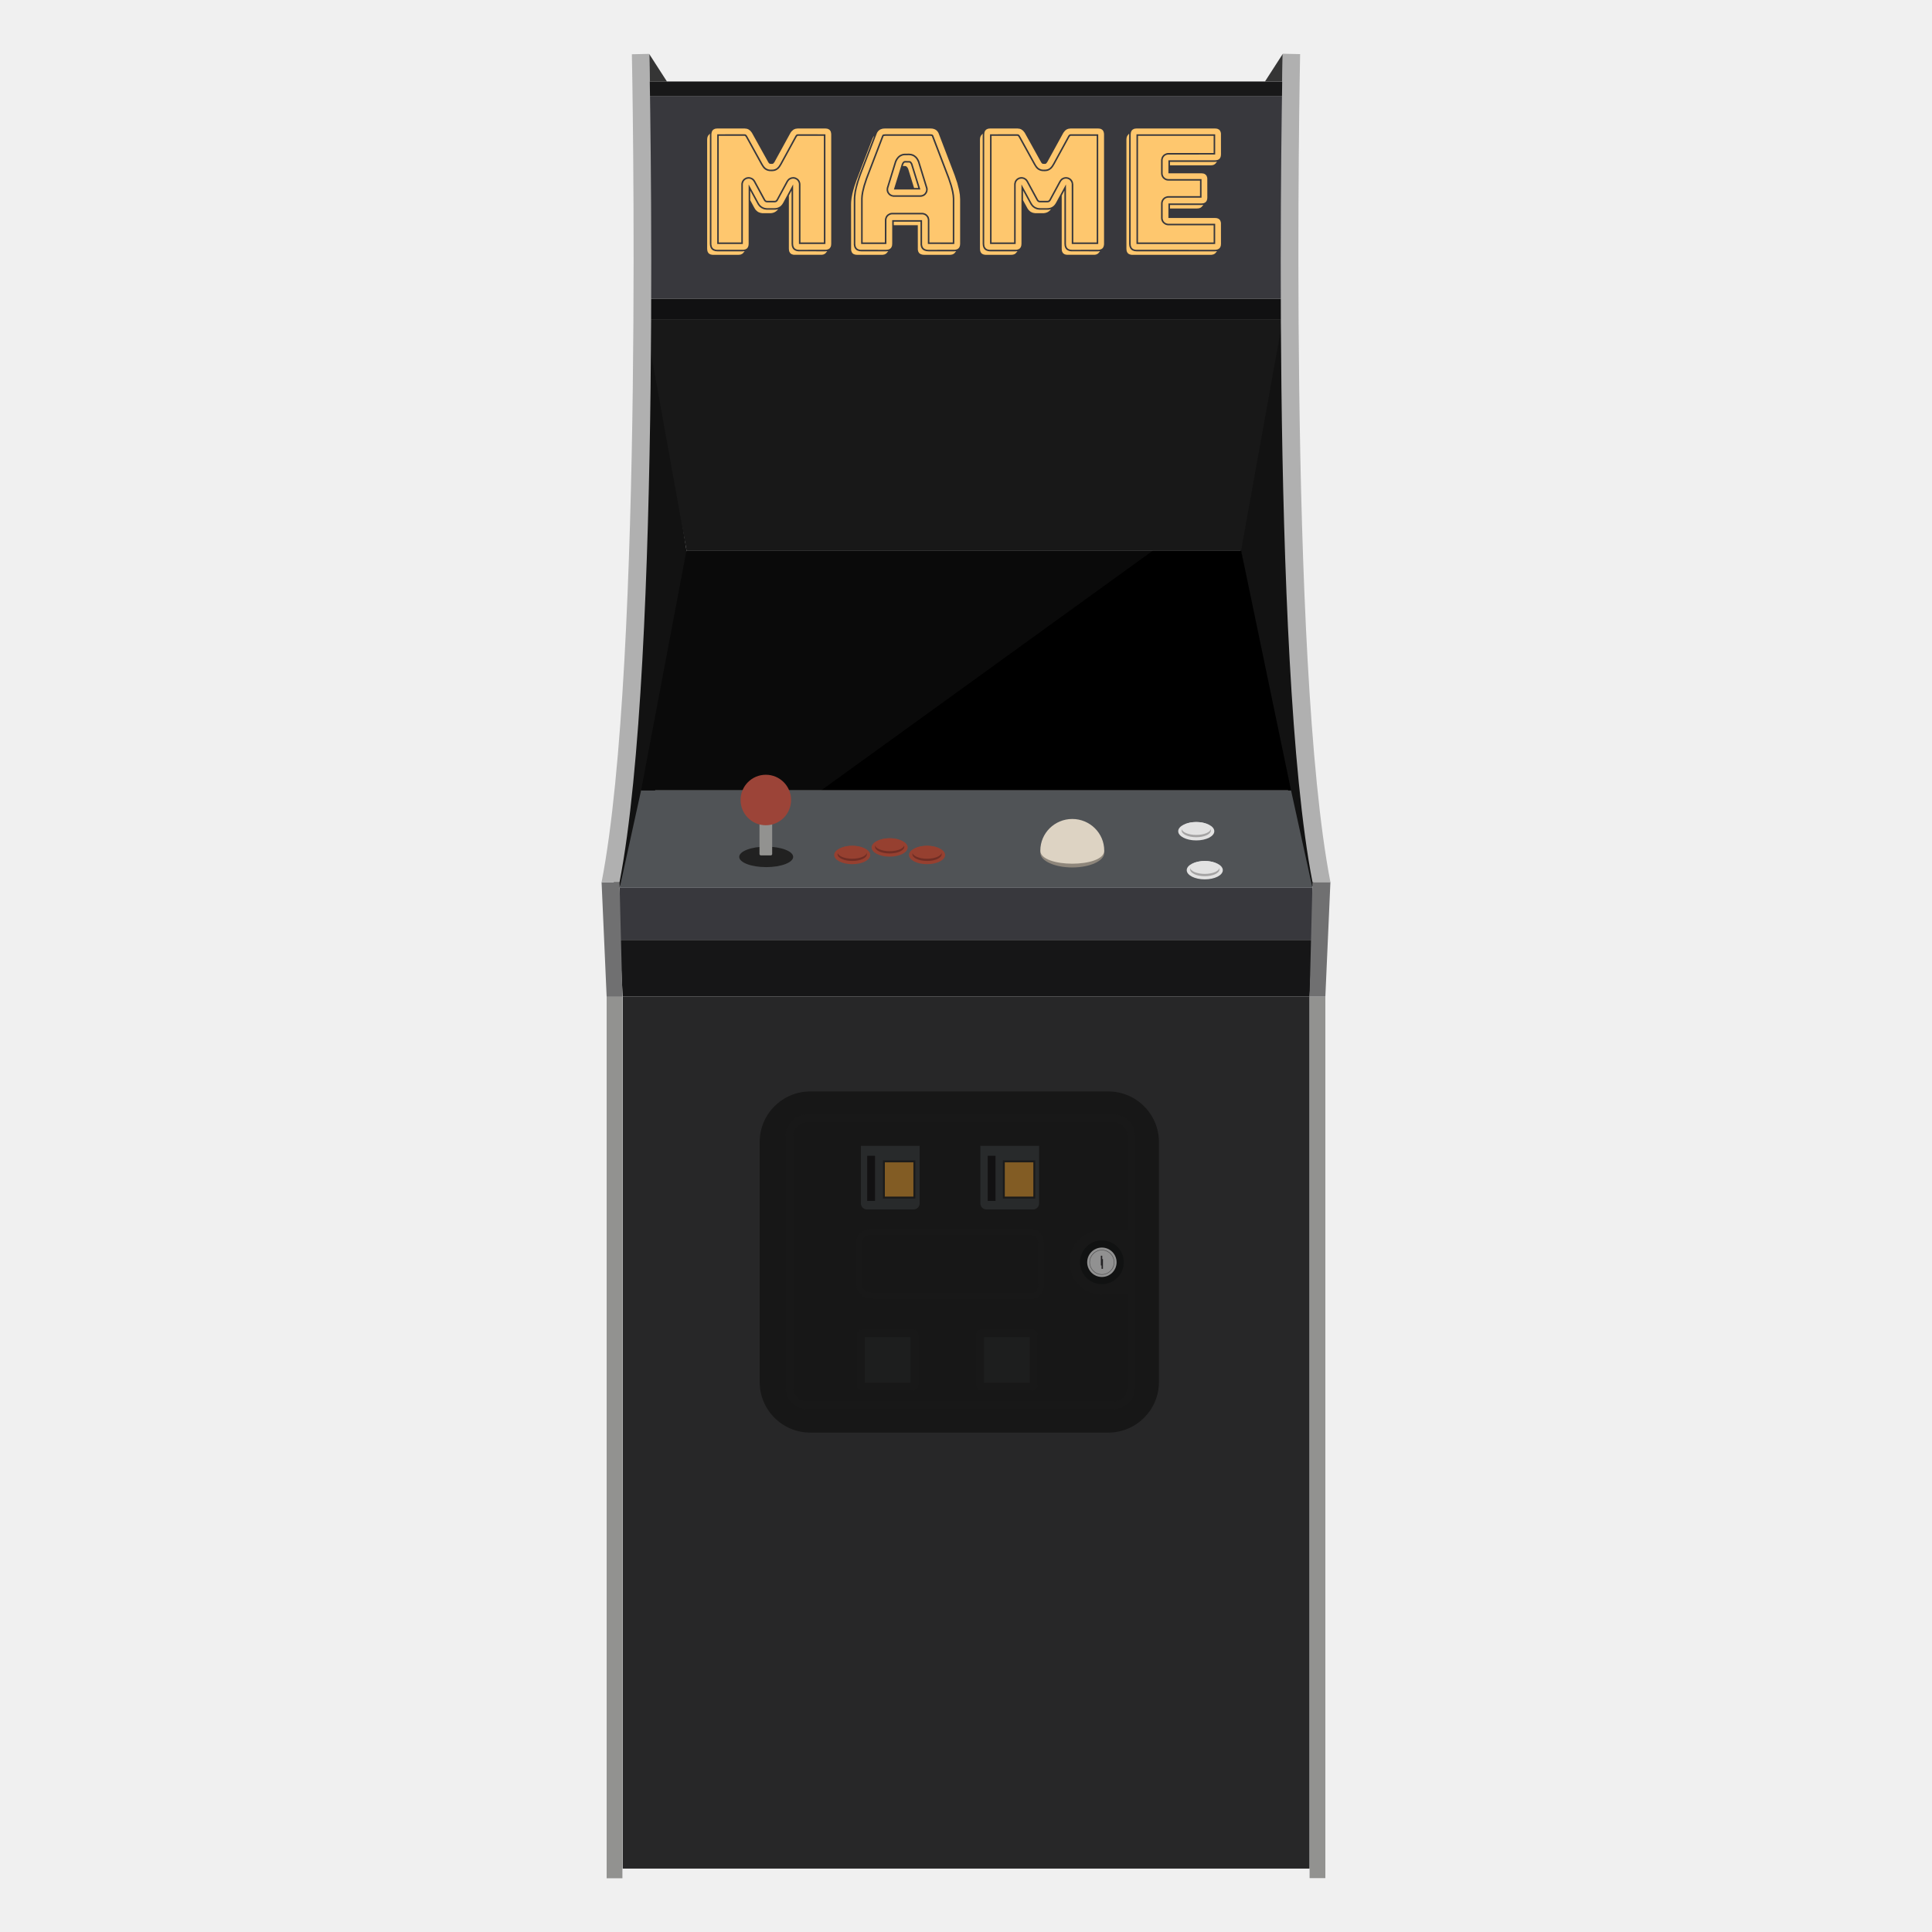
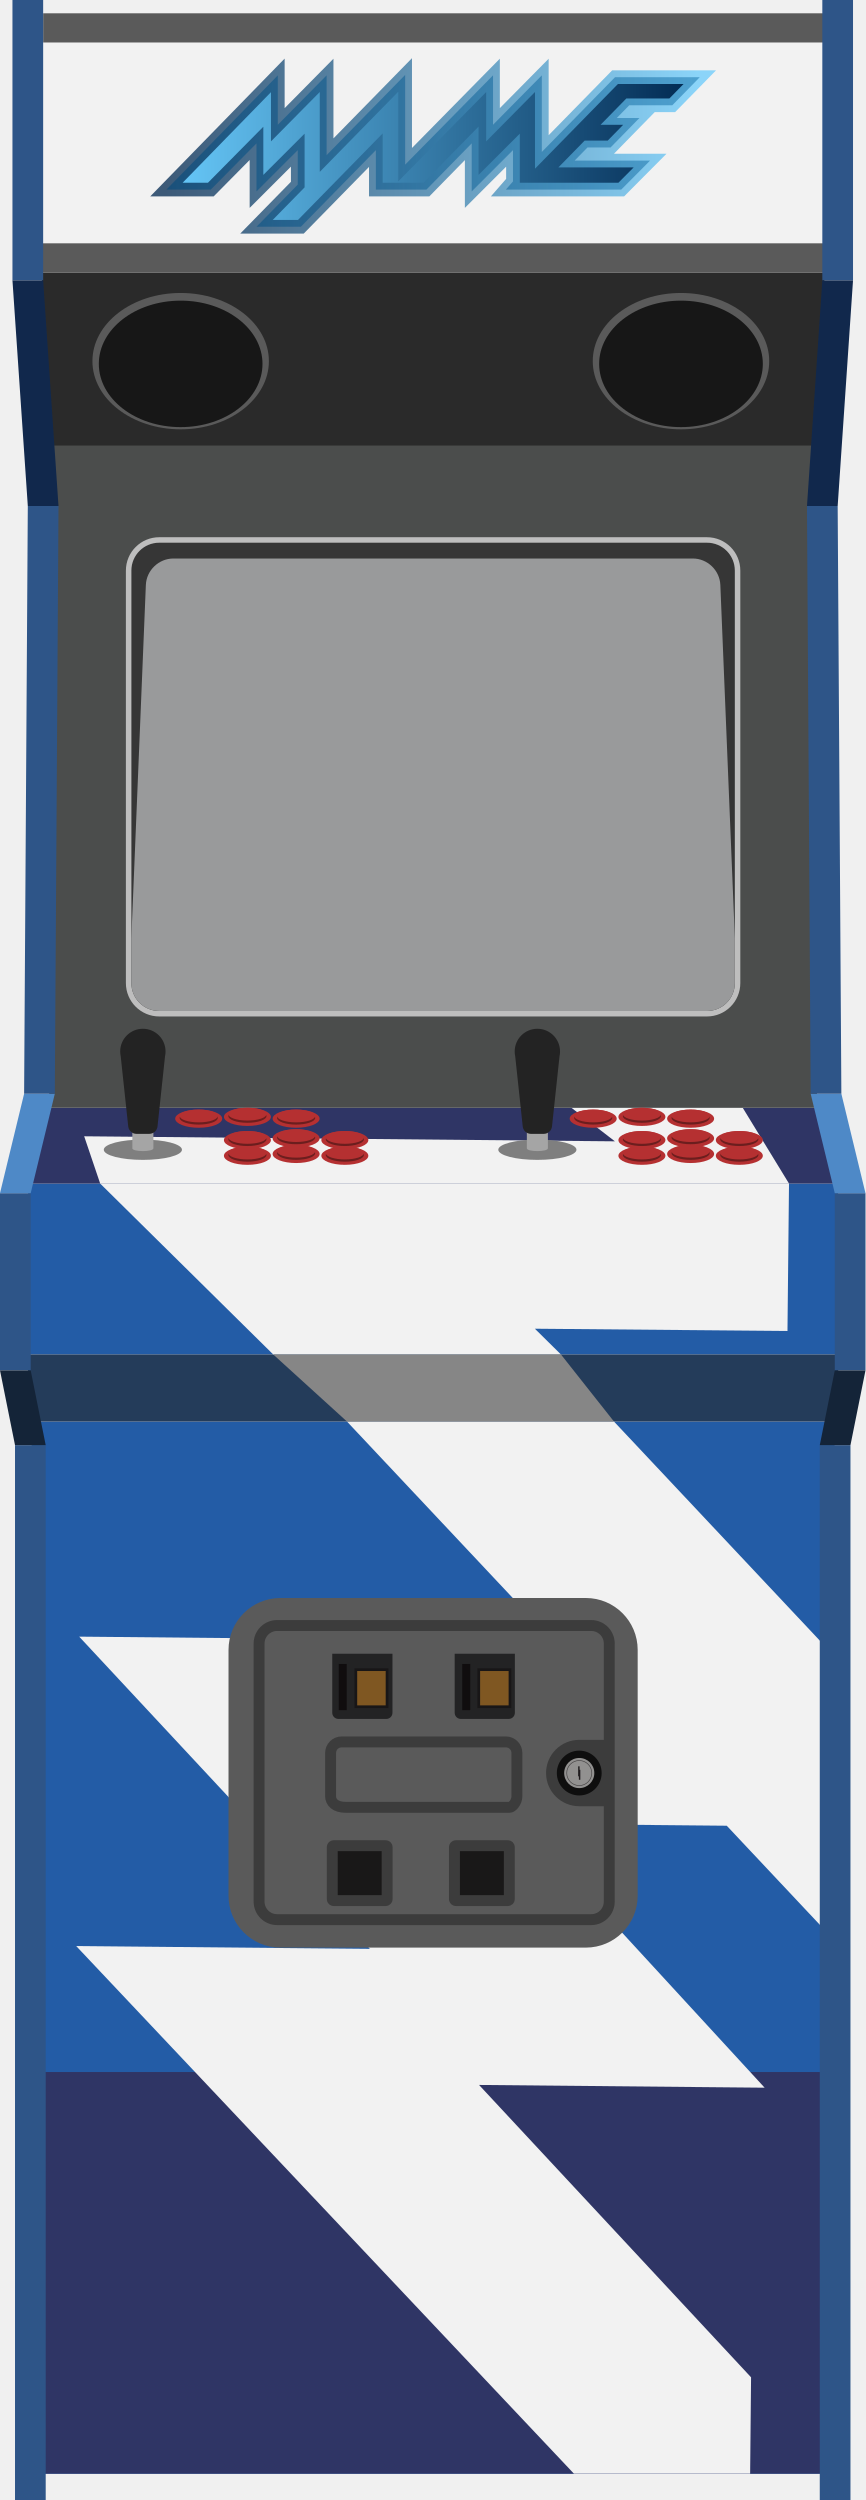
- <svg xmlns="http://www.w3.org/2000/svg" id="Layer_1" data-name="Layer 1" viewBox="0 0 1000 1000">
+ <svg xmlns="http://www.w3.org/2000/svg" viewBox="0 0 316.728 914.895">
  <defs>
    <style>
-       .cls-1 {
-         fill: #181818;
-       }
- 
-       .cls-2 {
-         fill: #282a2b;
-       }
- 
-       .cls-3 {
-         stroke-width: 4px;
-       }
- 
-       .cls-3, .cls-4, .cls-5, .cls-6 {
-         fill: none;
-       }
- 
-       .cls-3, .cls-4, .cls-5, .cls-6, .cls-7 {
-         stroke-miterlimit: 10;
-       }
- 
-       .cls-3, .cls-4, .cls-6 {
-         stroke: #181818;
-       }
- 
-       .cls-8 {
-         fill: #111212;
-       }
- 
-       .cls-9 {
-         fill: #181819;
-       }
- 
-       .cls-10 {
-         fill: #121212;
-       }
- 
-       .cls-11 {
-         fill: #272728;
-       }
- 
-       .cls-12 {
-         fill: #fff;
-         opacity: .04;
-       }
- 
-       .cls-13 {
-         fill: #702e25;
-       }
- 
-       .cls-14 {
-         fill: #e2e2e2;
-       }
- 
-       .cls-15 {
-         fill: #929290;
-       }
- 
-       .cls-4 {
-         stroke-width: 4.07px;
-       }
- 
-       .cls-16 {
-         fill: #222123;
-       }
- 
-       .cls-5 {
-         stroke: #4c4c4d;
-         stroke-width: .25px;
-       }
- 
-       .cls-17 {
-         fill: #919191;
-       }
- 
-       .cls-18 {
-         fill: #9c4438;
-       }
- 
-       .cls-19 {
-         fill: #505356;
-       }
- 
-       .cls-20 {
-         fill: #121112;
-       }
- 
-       .cls-21 {
-         fill: #ddd3c3;
-       }
- 
-       .cls-22 {
-         fill: #111112;
-       }
- 
-       .cls-23 {
-         fill: #a5a4a4;
-       }
- 
-       .cls-24 {
-         fill: #1d1e1e;
-       }
- 
-       .cls-25 {
-         fill: #353535;
-       }
- 
-       .cls-26 {
-         fill: #707071;
-       }
- 
-       .cls-6 {
-         stroke-width: 3px;
-       }
- 
-       .cls-7 {
-         fill: #825c24;
-         stroke: #1b1b1b;
-       }
- 
-       .cls-27 {
-         fill: #964030;
-       }
- 
-       .cls-28 {
-         fill: #b0b0b0;
-       }
- 
-       .cls-29 {
-         fill: #212121;
-       }
- 
-       .cls-30 {
-         fill: #161617;
-       }
- 
-       .cls-31 {
-         fill: #8e867b;
-       }
- 
-       .cls-32 {
-         fill: #fec76e;
-       }
- 
-       .cls-33 {
-         fill: #38383d;
-       }
- 
-       .cls-34 {
-         fill: #171717;
-       }
+       .cls-1{fill:#235ca6}
+       .cls-2{fill:#2f3565}
+       .cls-3{fill:#243c5a}
+       .cls-4{fill:#f2f2f2}
+       .cls-5{fill:#5a5a5a}
+       .cls-6{fill:none;stroke:#3c3c3c;stroke-width:4;stroke-miterlimit:10}
+       .cls-7{fill:#3c3c3c}
+       .cls-8{fill:#232324}
+       .cls-9{fill:#0e0e0e}
+       .cls-10{fill:#929190}
+       .cls-11{fill:none;stroke:#484647;stroke-width:0.25;stroke-miterlimit:10}
+       .cls-12{fill:#7f5722;stroke:#181617;stroke-miterlimit:10}
+       .cls-13{fill:#100d0e}
+       .cls-14{fill:#191818}
+       .cls-15{fill:#1e1b1d}
+       .cls-16{fill:#2a2a2a}
+       .cls-17{fill:#4b4d4c}
+       .cls-18{fill:#363636}
+       .cls-19{fill:none;stroke:#bebebe;stroke-width:4;stroke-miterlimit:10}
+       .cls-20{fill:#999a9b}
+       .cls-21{fill:#171717}
+       .cls-22{fill:#b53031}
+       .cls-23{fill:#6c1e1e}
+       .cls-24{fill:#7f7f7f}
+       .cls-25{fill:#a5a5a5}
+       .cls-26{fill:#232323}
+       .cls-27{fill:#2e5588}
+       .cls-28{fill:#142438}
+       .cls-29{fill:#4e89c7}
+       .cls-30{fill:#11284c}
+       .cls-31{fill:url(#linear-gradient-1);stroke:url(#linear-gradient-2);stroke-opacity:0.75;stroke-width:5}
+       .cls-32{fill:#868686}
    </style>
+     <mask id="mask-1" maskUnits="userSpaceOnUse" color-interpolation="sRGB" x="27.071" y="177.6" width="262.852" height="213.384">
+       <rect x="27.071" y="177.6" width="262.852" height="213.384" fill="#fff" />
+       <path d="M58.275 198.6 L258.719 198.6 C264.354 198.6 268.923 203.169 268.923 208.804 L268.923 359.78 C268.923 365.416 264.354 369.984 258.719 369.984 L58.275 369.984 C52.639 369.984 48.071 365.416 48.071 359.78 L48.071 208.804 C48.071 203.169 52.639 198.6 58.275 198.6 Z" fill="#000" />
+     </mask>
+     <linearGradient id="linear-gradient-1" x1="60.905" y1="27.417" x2="256.089" y2="27.417" gradientUnits="userSpaceOnUse">
+       <stop offset="0" stop-color="#68cafb" />
+       <stop offset="1" stop-color="#00274f" />
+     </linearGradient>
+     <linearGradient id="linear-gradient-2" x1="60.905" y1="27.417" x2="256.089" y2="27.417" gradientUnits="userSpaceOnUse">
+       <stop offset="0" stop-color="#00274f" />
+       <stop offset="1" stop-color="#68cafb" />
+     </linearGradient>
  </defs>
-   <polygon class="cls-10" points="355.33 284.89 358.85 354.72 320.8 459.37 317.34 459.44 323.27 411.11 326.61 357.64 331.83 259.21 334.13 175.29 338.15 175.29 355.33 284.89" />
-   <polygon class="cls-10" points="642.02 284.28 676.55 458.77 680.01 458.83 674.08 410.51 670.74 357.04 665.52 258.61 665.04 159.11 659.2 174.68 642.02 284.28" />
-   <rect class="cls-33" x="333.79" y="49.87" width="330.15" height="104.81" />
-   <rect class="cls-9" x="333.79" y="42.18" width="330.15" height="7.69" />
-   <rect class="cls-22" x="333.79" y="154.68" width="330.15" height="10.54" />
-   <rect class="cls-33" x="320.8" y="459.37" width="358.54" height="27.28" />
-   <rect class="cls-11" x="322.3" y="515.85" width="355.54" height="451.33" />
-   <polygon class="cls-19" points="679.3 459.44 320.77 459.44 331.83 409.1 668.24 409.1 679.3 459.44" />
-   <polygon class="cls-30" points="677.84 515.85 322.3 515.85 320.8 486.56 679.34 486.56 677.84 515.85" />
-   <polygon class="cls-1" points="642.41 284.89 355.33 284.89 333.79 165.22 663.94 165.22 642.41 284.89" />
-   <rect class="cls-15" x="677.84" y="515.85" width="8.16" height="456.27" />
-   <polygon class="cls-26" points="686 515.85 677.84 515.85 679.34 456.57 688.62 456.57 686 515.85" />
-   <polygon class="cls-25" points="654.75 42.18 663.94 27.92 663.78 42.18 654.75 42.18" />
-   <path class="cls-28" d="M679.34,456.57c-22.28-114.62-15.47-425.62-15.4-428.76l9,.2c-.07,3.13-6.41,314.88,15.68,428.56h-9.28Z" />
-   <rect class="cls-15" x="314" y="515.91" width="8.16" height="456.27" transform="translate(636.16 1488.1) rotate(-180)" />
-   <polygon class="cls-26" points="314 515.91 322.16 515.91 320.66 456.64 311.38 456.64 314 515.91" />
-   <polygon class="cls-25" points="345.25 42.25 336.06 27.98 336.22 42.25 345.25 42.25" />
-   <path class="cls-28" d="M320.66,456.64c22.28-114.62,15.47-425.62,15.4-428.76l-9,.2c.07,3.13,6.41,314.88-15.68,428.56h9.28Z" />
-   <polygon points="668.24 409.1 331.83 409.1 355.32 284.89 642.4 284.89 668.24 409.1" />
-   <rect class="cls-34" x="393.2" y="564.93" width="206.66" height="176.58" rx="26.2" ry="26.2" />
-   <path class="cls-6" d="M535.27,670.65h-82.94c-5.08,0-7.58-2.5-7.58-5.58v-21.87c0-3.08,2.5-5.58,5.58-5.58h82.94c3.08,0,5.58,2.5,5.58,5.58v21.87c0,3.08-2.5,5.58-3.58,5.58Z" />
-   <rect class="cls-3" x="408.63" y="578.83" width="176.87" height="148.56" rx="9.1" ry="9.1" />
-   <path class="cls-1" d="M587.11,653.35c0-3.26-.95-6.29-2.55-8.87v-7.9h-14.21c-9.26,0-16.77,7.51-16.77,16.77s7.51,16.77,16.77,16.77h14.21v-7.9c1.61-2.57,2.55-5.61,2.55-8.87Z" />
-   <path class="cls-2" d="M507.42,593.08h30.41v29.82c0,1.72-1.4,3.11-3.11,3.11h-24.18c-1.72,0-3.11-1.4-3.11-3.11v-29.82h0Z" />
-   <path class="cls-2" d="M445.59,593.08h30.41v29.82c0,1.72-1.4,3.11-3.11,3.11h-24.18c-1.72,0-3.11-1.4-3.11-3.11v-29.82h0Z" />
-   <circle class="cls-8" cx="570.34" cy="653.35" r="11.33" />
-   <circle class="cls-17" cx="570.34" cy="653.35" r="7.61" />
-   <circle class="cls-5" cx="570.34" cy="653.35" r="6.32" />
-   <rect class="cls-7" x="457.5" y="601.12" width="15.78" height="18.74" />
-   <rect class="cls-7" x="519.58" y="601.12" width="15.78" height="18.74" />
-   <rect class="cls-20" x="448.87" y="598.24" width="4.04" height="23.35" />
-   <ellipse class="cls-31" cx="555.02" cy="441.44" rx="16.54" ry="7.55" />
-   <rect class="cls-20" x="511.24" y="598.24" width="4.04" height="23.35" />
-   <rect class="cls-24" x="445.83" y="690.24" width="27.48" height="26.78" />
-   <rect class="cls-24" x="507.42" y="690.24" width="27.48" height="26.78" />
-   <rect class="cls-4" x="445.59" y="690.04" width="27.72" height="27.72" rx=".75" ry=".75" />
-   <rect class="cls-4" x="507.3" y="690.04" width="27.72" height="27.72" rx=".75" ry=".75" />
-   <ellipse class="cls-27" cx="441.11" cy="442.54" rx="9.34" ry="4.76" />
-   <ellipse class="cls-29" cx="396.58" cy="443.52" rx="13.96" ry="5.3" />
-   <ellipse class="cls-13" cx="441.11" cy="442.14" rx="7.58" ry="3.5" />
-   <ellipse class="cls-27" cx="441.11" cy="441.13" rx="7.58" ry="3.34" />
-   <ellipse class="cls-27" cx="479.84" cy="442.54" rx="9.34" ry="4.76" />
-   <ellipse class="cls-13" cx="479.84" cy="442.14" rx="7.58" ry="3.5" />
-   <ellipse class="cls-27" cx="479.84" cy="441.13" rx="7.58" ry="3.34" />
-   <ellipse class="cls-14" cx="619.18" cy="430.24" rx="9.34" ry="4.76" />
-   <ellipse class="cls-23" cx="619.18" cy="429.84" rx="7.58" ry="3.5" />
-   <ellipse class="cls-14" cx="619.18" cy="428.82" rx="7.58" ry="3.34" />
-   <ellipse class="cls-14" cx="623.59" cy="450.4" rx="9.34" ry="4.76" />
-   <ellipse class="cls-23" cx="623.59" cy="450.01" rx="7.58" ry="3.5" />
-   <ellipse class="cls-14" cx="623.59" cy="448.99" rx="7.58" ry="3.34" />
-   <ellipse class="cls-27" cx="460.48" cy="438.64" rx="9.34" ry="4.76" />
-   <ellipse class="cls-13" cx="460.48" cy="438.25" rx="7.58" ry="3.5" />
-   <ellipse class="cls-27" cx="460.48" cy="437.23" rx="7.58" ry="3.34" />
-   <rect class="cls-15" x="393.11" y="419.46" width="6.57" height="23.29" rx=".72" ry=".72" />
-   <path class="cls-21" d="M571.56,440.27c0,9.04-33.09,9.04-33.09,0s7.41-16.37,16.54-16.37,16.54,7.33,16.54,16.37Z" />
-   <polygon class="cls-12" points="596.89 284.89 425.03 409.1 331.83 409.1 355.32 284.89 596.89 284.89" />
-   <g>
-     <path class="cls-32" fill-rule="evenodd" d="M367.44,69.13L366.57,70.17L366.37,70.50L366.11,71.28L366.02,72.24L366.02,128.76L366.11,129.72L366.37,130.50L366.81,131.12L367.09,131.35L367.79,131.70L368.66,131.88L382.16,131.90L383.12,131.81L383.53,131.70L384.23,131.35L384.51,131.12L385.45,130.00L384.37,130.10L371.34,130.10L370.24,130.00L369.26,129.67L368.82,129.41L368.44,129.08L368.11,128.70L367.85,128.26L367.52,127.28L367.42,126.18ZM390.44,107.56L390.98,108.42L391.29,108.79L391.97,109.41L392.34,109.66L392.74,109.87L393.60,110.18L394.55,110.34L398.55,110.36L399.07,110.34L400.02,110.18L400.88,109.87L401.65,109.41L402.33,108.79L402.79,108.24L401.88,108.47L401.33,108.53L396.69,108.53L395.60,108.36L395.08,108.20L394.13,107.74L393.27,107.11L392.89,106.72L392.22,105.84L388.30,98.62L388.30,103.60ZM408.32,128.76L408.41,129.72L408.52,130.13L408.87,130.83L409.39,131.35L409.72,131.55L410.50,131.81L410.96,131.88L425.40,131.88L426.27,131.70L426.97,131.35L427.25,131.12L428.19,130.00L427.11,130.10L413.09,130.08L412.03,129.86L411.12,129.41L410.74,129.08L410.42,128.70L410.15,128.26L409.82,127.28L409.72,126.18L409.72,98.62L408.32,101.20ZM493.98,131.12L494.92,130.00L493.84,130.10L480.63,130.10L479.46,130.00L478.42,129.68L477.96,129.42L477.55,129.10L477.20,128.72L476.92,128.29L476.71,127.81L476.47,126.74L476.45,114.75L462.61,114.75L462.61,116.55L475.05,116.55L475.07,129.26L475.26,130.13L475.64,130.83L475.90,131.12L476.56,131.55L477.41,131.81L478.45,131.90L492.12,131.88L492.99,131.70L493.69,131.35ZM452.49,70.30L452.14,70.72L451.68,71.52L443.35,93.26L442.39,96.03L441.64,98.55L441.20,100.28L440.79,102.41L440.56,104.38L440.51,105.73L440.53,129.26L440.60,129.72L440.86,130.50L441.29,131.12L441.90,131.55L442.69,131.81L443.65,131.90L456.97,131.88L457.84,131.70L458.54,131.35L458.82,131.12L459.77,130.00L458.69,130.10L445.83,130.10L444.73,130.00L443.74,129.67L443.31,129.41L442.93,129.08L442.60,128.70L442.34,128.26L442.14,127.79L441.93,126.74L441.91,102.67L442.06,100.72L442.39,98.61L443.24,95.12L444.54,91.11ZM469.22,86.19L469.74,86.77L470.08,87.42L473.12,97.27L475.29,97.27L471.53,85.10L471.10,84.38L470.88,84.20L470.59,84.13L468.36,84.14L468.03,84.30L467.61,84.92L467.27,85.93L468.59,85.94L468.91,86.03ZM549.54,128.76L549.62,129.72L549.73,130.13L550.08,130.83L550.32,131.12L550.93,131.55L551.30,131.70L552.17,131.88L566.61,131.88L567.48,131.70L568.18,131.35L568.46,131.12L569.41,130.00L568.33,130.10L554.30,130.08L553.25,129.86L552.34,129.41L551.95,129.08L551.63,128.70L551.37,128.26L551.04,127.28L550.94,126.18L550.94,98.62L549.54,101.20ZM508.65,69.13L507.78,70.17L507.58,70.50L507.32,71.28L507.23,72.24L507.23,128.76L507.32,129.72L507.58,130.50L508.02,131.12L508.30,131.35L509.00,131.70L509.87,131.88L523.37,131.90L524.33,131.81L525.11,131.55L525.44,131.35L525.72,131.12L526.67,130.00L525.59,130.10L512.56,130.10L511.45,130.00L510.47,129.67L510.03,129.41L509.65,129.08L509.33,128.70L509.06,128.26L508.73,127.28L508.63,126.18ZM529.51,103.60L531.91,108.01L532.50,108.79L533.18,109.41L533.55,109.66L534.37,110.05L534.81,110.18L535.77,110.34L539.77,110.36L540.28,110.34L541.23,110.18L542.10,109.87L542.87,109.41L543.54,108.79L544.00,108.24L543.10,108.47L542.54,108.53L537.90,108.53L536.81,108.36L536.30,108.20L535.34,107.74L534.49,107.11L534.11,106.72L533.44,105.84L529.51,98.62ZM619.58,107.91L620.53,107.83L621.32,107.56L621.93,107.13L622.87,106.02L621.79,106.11L605.57,106.11L605.57,107.91ZM626.64,85.58L627.60,85.50L628.38,85.24L629.00,84.80L629.94,83.69L628.86,83.78L605.57,83.78L605.57,85.58ZM584.45,69.13L583.57,70.17L583.38,70.50L583.12,71.28L583.03,72.24L583.03,128.76L583.12,129.72L583.23,130.13L583.57,130.83L584.10,131.35L584.80,131.70L585.67,131.88L586.17,131.90L626.64,131.90L627.14,131.88L628.01,131.70L628.71,131.35L629.00,131.12L629.94,130.00L628.86,130.10L588.35,130.10L587.25,130.00L586.26,129.67L585.83,129.41L585.45,129.08L585.12,128.70L584.67,127.79L584.53,127.28L584.43,126.18Z" />
-     <path class="cls-32" fill-rule="evenodd" d="M370.86,129.28L384.86,129.28L385.73,129.10L386.43,128.75L386.71,128.52L387.15,127.90L387.41,127.12L387.50,126.16L387.50,95.46L392.64,104.97L393.18,105.82L393.49,106.19L394.17,106.81L394.94,107.27L395.80,107.58L396.75,107.74L397.26,107.76L400.75,107.76L401.75,107.68L402.22,107.58L403.08,107.27L403.85,106.81L404.20,106.52L404.84,105.82L405.38,104.97L410.52,95.46L410.52,126.16L410.61,127.12L410.87,127.90L411.31,128.52L411.92,128.95L412.70,129.21L413.66,129.30L427.60,129.28L428.47,129.10L429.17,128.75L429.45,128.52L429.89,127.90L430.04,127.53L430.15,127.12L430.24,126.16L430.24,69.64L430.21,69.14L430.04,68.27L429.89,67.90L429.45,67.28L429.17,67.05L428.47,66.70L428.05,66.59L427.10,66.50L412.96,66.50L411.73,66.66L411.00,66.95L410.65,67.15L409.73,67.97L409.19,68.70L400.85,83.91L400.28,84.62L399.94,84.78L399.62,84.82L398.75,84.81L398.37,84.73L398.06,84.52L397.73,84.10L389.17,68.70L388.35,67.66L387.37,66.95L386.63,66.66L385.40,66.50L371.36,66.50L370.40,66.59L369.99,66.70L369.29,67.05L369.00,67.28L368.57,67.90L368.42,68.27L368.24,69.14L368.22,69.64L368.22,126.16L368.24,126.66L368.42,127.53L368.57,127.90L369.00,128.52L369.29,128.75L369.99,129.10ZM371.23,126.29L371.23,69.51L385.34,69.50L385.82,69.55L386.07,69.67L386.50,70.09L386.80,70.59L394.64,84.78L395.32,85.89L396.03,86.73L396.83,87.31L397.86,87.71L398.83,87.82L400.24,87.77L401.15,87.54L401.69,87.28L402.20,86.93L403.00,86.08L403.82,84.77L411.57,70.59L411.87,70.09L412.29,69.67L412.55,69.55L413.03,69.50L427.23,69.51L427.23,126.29L413.53,126.29L413.51,95.16L413.39,94.59L413.17,94.05L412.65,93.34L412.19,92.97L411.68,92.69L411.12,92.52L410.53,92.46L409.95,92.51L409.12,92.81L408.63,93.13L408.21,93.54L407.88,94.03L402.58,103.80L402.18,104.30L401.79,104.56L401.27,104.71L400.70,104.76L396.99,104.74L396.37,104.62L395.97,104.40L395.58,104.00L395.26,103.50L390.13,94.03L389.61,93.33L389.15,92.96L388.63,92.68L388.07,92.51L387.49,92.46L386.62,92.59L386.08,92.82L385.59,93.14L385.17,93.56L384.85,94.05L384.55,94.87L384.50,95.46L384.49,126.29ZM461.61,127.53L461.72,127.12L461.81,126.16L461.81,113.95L477.25,113.95L477.27,126.66L477.46,127.53L477.84,128.23L478.10,128.52L478.76,128.95L479.61,129.21L480.65,129.30L494.32,129.28L495.19,129.10L495.89,128.75L496.41,128.23L496.76,127.53L496.87,127.12L496.96,126.16L496.96,103.13L496.82,100.82L496.38,98.23L495.48,94.72L494.11,90.66L485.79,68.92L485.58,68.50L485.06,67.78L484.40,67.22L483.61,66.82L482.67,66.58L481.61,66.50L458.15,66.50L457.05,66.58L456.56,66.68L455.68,67.00L455.29,67.22L454.62,67.78L454.09,68.50L453.88,68.92L445.55,90.66L444.39,94.08L443.54,97.12L443.08,99.30L442.76,101.78L442.71,103.13L442.71,126.16L442.80,127.12L443.06,127.90L443.49,128.52L443.78,128.75L444.47,129.10L445.35,129.28L458.67,129.30L459.63,129.21L460.04,129.10L460.74,128.75L461.26,128.23ZM445.72,126.29L445.71,102.77L445.83,101.17L446.12,99.34L446.89,96.17L448.12,92.38L456.50,70.46L456.75,69.90L456.92,69.74L457.30,69.59L458.20,69.50L481.55,69.50L482.20,69.54L482.74,69.73L483.05,70.13L491.30,91.69L492.60,95.58L493.08,97.29L493.55,99.34L493.84,101.17L493.95,102.77L493.95,126.29L480.26,126.27L480.25,113.95L480.19,113.36L479.89,112.53L479.57,112.05L479.15,111.63L478.40,111.18L477.83,111.01L477.25,110.95L461.81,110.95L461.22,111.01L460.40,111.30L459.69,111.83L459.32,112.28L459.04,112.80L458.82,113.65L458.80,126.29ZM512.07,129.28L526.07,129.28L526.53,129.21L527.31,128.95L527.92,128.52L528.36,127.90L528.62,127.12L528.71,126.16L528.71,95.46L533.86,104.97L534.40,105.82L534.70,106.19L535.38,106.81L536.15,107.27L537.01,107.58L537.48,107.68L538.48,107.76L541.97,107.76L542.97,107.68L543.43,107.58L544.30,107.27L544.69,107.06L545.42,106.52L546.05,105.82L546.59,104.97L551.74,95.46L551.74,126.16L551.82,127.12L552.08,127.90L552.52,128.52L553.13,128.95L553.92,129.21L554.88,129.30L568.81,129.28L569.27,129.21L570.05,128.95L570.66,128.52L570.90,128.23L571.25,127.53L571.43,126.66L571.45,126.16L571.45,69.64L571.43,69.14L571.25,68.27L570.90,67.57L570.66,67.28L570.05,66.85L569.68,66.70L569.27,66.59L568.31,66.50L554.18,66.50L552.95,66.66L552.21,66.95L551.87,67.15L551.23,67.66L550.41,68.70L542.06,83.91L541.50,84.62L541.16,84.78L540.83,84.82L539.96,84.81L539.58,84.73L539.27,84.52L538.94,84.10L530.39,68.70L529.56,67.66L528.58,66.95L527.85,66.66L526.62,66.50L512.57,66.50L511.61,66.59L511.20,66.70L510.50,67.05L510.22,67.28L509.78,67.90L509.63,68.27L509.52,68.68L509.43,69.64L509.43,126.16L509.52,127.12L509.63,127.53L509.78,127.90L510.22,128.52L510.50,128.75L511.20,129.10ZM512.44,126.29L512.44,69.51L526.55,69.50L527.03,69.55L527.29,69.67L527.71,70.09L528.02,70.59L535.85,84.78L536.53,85.89L537.24,86.73L538.04,87.31L539.07,87.71L540.05,87.82L541.45,87.77L542.36,87.54L542.91,87.28L543.41,86.93L544.22,86.08L545.04,84.77L552.78,70.59L553.08,70.09L553.51,69.67L553.76,69.55L554.24,69.50L568.44,69.51L568.44,126.29L554.74,126.29L554.72,95.16L554.61,94.59L554.38,94.05L553.86,93.34L553.41,92.97L552.89,92.69L552.33,92.52L551.74,92.46L551.16,92.51L550.60,92.68L550.08,92.96L549.43,93.54L549.10,94.03L543.80,103.80L543.39,104.30L543.01,104.56L542.48,104.71L541.91,104.76L538.20,104.74L537.59,104.62L537.18,104.40L536.79,104.00L536.47,103.50L531.35,94.03L530.82,93.33L530.36,92.96L529.85,92.68L529.28,92.51L528.70,92.46L527.83,92.59L527.29,92.82L526.80,93.14L526.39,93.56L526.06,94.05L525.84,94.59L525.71,95.46L525.70,126.29ZM587.87,129.28L628.84,129.30L629.34,129.28L630.21,129.10L630.91,128.75L631.43,128.23L631.78,127.53L631.89,127.12L631.98,126.16L631.96,115.45L631.89,115.00L631.63,114.21L631.20,113.60L630.58,113.16L629.80,112.90L628.84,112.82L604.77,112.82L604.77,105.31L621.78,105.31L622.73,105.23L623.15,105.12L623.85,104.77L624.37,104.25L624.57,103.92L624.83,103.13L624.91,102.17L624.89,92.34L624.83,91.88L624.57,91.10L624.13,90.49L623.52,90.05L623.15,89.90L622.73,89.79L621.78,89.70L604.77,89.70L604.77,82.98L628.84,82.98L629.34,82.96L630.21,82.79L630.91,82.44L631.20,82.20L631.63,81.59L631.89,80.80L631.98,79.84L631.96,69.14L631.89,68.68L631.63,67.90L631.20,67.28L630.91,67.05L630.21,66.70L629.80,66.59L628.84,66.50L588.37,66.50L587.41,66.59L587.00,66.70L586.30,67.05L585.77,67.57L585.58,67.90L585.32,68.68L585.23,69.64L585.23,126.16L585.32,127.12L585.43,127.53L585.77,128.23L586.01,128.52L586.62,128.95L587.00,129.10ZM588.24,126.29L588.24,69.51L628.97,69.51L628.97,79.98L604.47,80.00L603.62,80.21L603.10,80.49L602.65,80.86L602.27,81.32L602.00,81.84L601.82,82.40L601.77,82.98L601.77,89.70L601.82,90.29L602.00,90.85L602.27,91.37L602.65,91.82L603.35,92.35L603.90,92.57L604.77,92.70L621.71,92.70L621.91,92.71L621.91,92.91L621.91,102.31L604.77,102.31L604.18,102.37L603.62,102.54L603.10,102.82L602.65,103.19L602.27,103.65L602.00,104.17L601.82,104.73L601.77,105.31L601.78,113.11L602.00,113.96L602.27,114.48L602.65,114.94L603.10,115.31L603.62,115.59L604.47,115.80L628.97,115.82L628.97,126.29ZM589.03,125.50L628.18,125.50L628.18,116.62L604.39,116.60L603.66,116.45L602.98,116.17L602.08,115.50L601.61,114.93L601.26,114.27L601.04,113.56L600.97,112.82L600.97,105.31L601.04,104.57L601.26,103.86L601.83,102.90L602.36,102.38L602.98,101.96L604.03,101.59L604.77,101.51L621.12,101.51L621.12,93.50L604.39,93.48L603.66,93.34L602.98,93.05L602.08,92.39L601.61,91.81L601.26,91.16L601.04,90.44L600.97,89.70L600.98,82.61L601.26,81.53L601.61,80.87L602.08,80.30L602.66,79.83L603.66,79.35L604.39,79.20L628.18,79.19L628.18,70.30L589.03,70.30ZM513.23,125.50L524.91,125.50L524.93,95.09L525.20,94.01L525.55,93.35L526.02,92.77L526.59,92.30L527.25,91.95L527.96,91.73L528.70,91.66L529.44,91.73L530.15,91.94L531.11,92.51L531.63,93.03L532.05,93.65L537.32,103.37L537.52,103.63L537.78,103.83L538.09,103.92L538.55,103.96L542.18,103.95L542.66,103.83L542.93,103.63L543.27,103.11L548.39,93.65L549.06,92.76L549.64,92.29L550.65,91.82L551.75,91.66L552.85,91.82L553.53,92.11L554.15,92.52L554.68,93.05L555.09,93.67L555.37,94.36L555.54,95.46L555.54,125.50L567.65,125.50L567.65,70.30L554.26,70.30L553.94,70.34L553.48,70.98L545.74,85.15L544.96,86.41L544.18,87.32L543.23,88.01L542.64,88.28L541.98,88.49L540.83,88.62L539.31,88.56L538.24,88.28L537.58,87.97L537.03,87.61L536.50,87.13L536.08,86.63L535.24,85.32L527.32,70.98L526.85,70.34L526.53,70.30L513.23,70.30ZM446.51,125.50L458.01,125.50L458.01,113.95L458.08,113.21L458.46,112.16L458.87,111.54L459.40,111.01L460.36,110.44L461.07,110.22L461.81,110.15L477.25,110.15L477.99,110.22L479.04,110.60L479.66,111.01L480.41,111.84L480.76,112.49L481.03,113.58L481.05,125.50L493.16,125.50L493.16,102.79L493.04,101.26L492.76,99.49L492.01,96.39L490.79,92.65L482.28,70.39L481.54,70.30L458.21,70.30L457.38,70.40L448.87,92.65L447.66,96.39L446.90,99.49L446.63,101.26L446.51,102.79ZM475.91,83.69L480.10,97.31L480.18,98.06L480.02,99.16L479.73,99.86L479.07,100.76L478.49,101.23L477.83,101.58L477.12,101.80L476.38,101.87L462.31,101.86L461.22,101.58L460.57,101.23L459.99,100.76L459.32,99.86L459.04,99.16L458.90,98.43L458.96,97.31L463.15,83.69L463.41,83.04L463.85,82.22L464.69,81.14L465.26,80.63L465.76,80.28L466.77,79.81L467.40,79.64L468.21,79.54L470.62,79.53L471.65,79.64L472.28,79.81L472.89,80.06L473.44,80.38L474.23,81.01L474.74,81.56L475.21,82.22L475.65,83.04ZM372.02,125.50L383.70,125.50L383.71,95.09L383.86,94.36L384.14,93.67L384.56,93.05L385.08,92.52L386.03,91.95L386.74,91.73L387.48,91.66L388.22,91.73L389.27,92.10L389.89,92.51L390.42,93.03L390.84,93.65L396.11,103.37L396.30,103.63L396.57,103.83L396.88,103.92L397.34,103.96L400.97,103.95L401.45,103.83L401.71,103.63L402.06,103.11L407.18,93.65L407.85,92.76L408.43,92.29L409.43,91.82L410.53,91.66L411.27,91.73L411.99,91.95L412.94,92.52L413.46,93.05L413.88,93.67L414.25,94.72L414.32,95.46L414.32,125.50L426.44,125.50L426.44,70.30L413.05,70.30L412.73,70.34L412.27,70.98L404.53,85.15L403.75,86.41L402.97,87.32L402.02,88.01L401.43,88.28L400.77,88.49L399.62,88.62L398.10,88.56L397.02,88.28L396.37,87.97L395.82,87.61L395.29,87.13L394.87,86.63L394.02,85.32L386.11,70.98L385.64,70.34L385.32,70.30L372.02,70.30ZM475.14,83.93L474.52,82.63L474.12,82.07L473.67,81.57L473.01,81.05L472.55,80.78L471.51,80.43L470.62,80.33L468.26,80.34L467.55,80.43L467.02,80.57L466.19,80.96L465.62,81.36L465.06,81.92L464.42,82.82L463.91,83.93L459.74,97.47L459.69,98.36L459.91,99.21L460.18,99.73L460.77,100.39L461.53,100.84L462.09,101.02L462.68,101.07L476.38,101.07L477.25,100.94L477.79,100.72L478.28,100.39L478.70,99.97L479.15,99.21L479.32,98.65L479.38,98.06L479.31,97.47ZM476.38,98.07L462.68,98.07L466.78,84.82L467.24,83.99L467.79,83.50L468.10,83.38L468.44,83.33L470.96,83.38L471.27,83.50L471.56,83.70L472.06,84.36L472.28,84.82Z" />
+   <g id="Layer_1" data-name="Layer 1">
+     <rect x="10.294" y="433.137" width="296.406" height="62.552" class="cls-1" />
+     <polygon points="8.242,433.137 16.906,405.404 213.854,405.404 282.094,405.404 283.007,405.404 300.088,405.404 308.752,433.137 303.256,433.137 281.82,433.137 42.574,433.137" class="cls-2" />
+     <rect x="11.586" y="520.22" width="293.822" height="385.047" class="cls-1" />
+     <polygon points="9.218,495.689 307.775,495.689 303.502,520.22 13.492,520.22" class="cls-3" />
+     <g>
+       <rect x="15.792" y="758.273" width="285.41" height="146.994" class="cls-2" />
+     </g>
+     <polygon points="99.997,495.689 36.662,433.137 288.743,433.137 288.182,487.082 195.738,486.254 205.291,495.689" class="cls-4" />
+     <polygon points="202.514,600.615 126.976,520.22 224.684,520.22 305.408,606.134 305.408,710.125 265.96,668.14 191.022,667.417 279.826,764.011 175.307,763.003 274.858,869.995 274.518,905.267 210.038,905.267 27.88,712.167 135.357,713.204 28.973,598.94" class="cls-4" />
+     <polygon points="225.028,417.679 209.114,405.404 271.807,405.404 288.743,433.137 36.662,433.137 30.805,415.832" class="cls-4" />
+     <path d="M214.379 712.744 L102.614 712.744 C92.129 712.744 83.629 704.244 83.629 693.758 L83.629 603.785 C83.629 593.3 92.129 584.8 102.614 584.8 L214.379 584.8 C224.865 584.8 233.364 593.3 233.364 603.785 L233.364 693.758 C233.364 704.244 224.865 712.744 214.379 712.744 Z" class="cls-5" />
+     <path d="M186.571 661.401 L126.479 661.401 C122.796 661.401 120.985 659.59 120.985 657.356 L120.985 641.508 C120.985 639.274 122.796 637.463 125.03 637.463 L185.122 637.463 C187.356 637.463 189.167 639.274 189.167 641.508 L189.167 657.356 C189.167 659.59 187.356 661.401 186.571 661.401 Z" class="cls-6" />
+     <path d="M216.368 702.508 L101.409 702.508 C97.766 702.508 94.813 699.555 94.813 695.912 L94.813 601.466 C94.813 597.823 97.766 594.87 101.409 594.87 L216.368 594.87 C220.011 594.87 222.964 597.823 222.964 601.466 L222.964 695.912 C222.964 699.555 220.011 702.508 216.368 702.508 Z" class="cls-6" />
+     <path d="M224.127 648.861 C224.127 646.5 223.442 644.303 222.276 642.438 L222.276 636.713 L211.979 636.713 C205.269 636.713 199.831 642.152 199.831 648.861 C199.831 655.57 205.269 661.009 211.979 661.009 L222.276 661.009 L222.276 655.285 C223.442 653.42 224.127 651.223 224.127 648.861 Z" class="cls-7" />
+     <path d="M186.168 629.057 L168.646 629.057 C167.4 629.057 166.39 628.047 166.39 626.801 L166.39 605.198 L188.424 605.198 L188.424 626.801 C188.424 628.047 187.414 629.057 186.168 629.057 Z" class="cls-8" />
+     <path d="M141.368 629.057 L123.847 629.057 C122.601 629.057 121.59 628.047 121.59 626.801 L121.59 605.198 L143.624 605.198 L143.624 626.801 C143.624 628.047 142.614 629.057 141.368 629.057 Z" class="cls-8" />
+     <circle cx="211.979" cy="648.861" r="8.206" class="cls-9" />
+     <circle cx="211.979" cy="648.861" r="5.517" class="cls-10" />
+     <circle cx="211.979" cy="648.861" r="4.582" class="cls-11" />
+     <rect x="130.216" y="611.021" width="11.433" height="13.579" class="cls-12" />
+     <rect x="175.203" y="611.021" width="11.432" height="13.579" class="cls-12" />
+     <rect x="123.966" y="608.93" width="2.93" height="16.922" class="cls-13" />
+     <rect x="169.159" y="608.93" width="2.93" height="16.922" class="cls-13" />
+     <rect x="121.766" y="675.591" width="19.91" height="19.402" class="cls-14" />
+     <rect x="166.39" y="675.591" width="19.91" height="19.402" class="cls-14" />
+     <path d="M141.136 695.533 L122.13 695.533 C121.832 695.533 121.59 695.291 121.59 694.993 L121.59 675.987 C121.59 675.689 121.832 675.447 122.13 675.447 L141.136 675.447 C141.434 675.447 141.676 675.689 141.676 675.987 L141.676 694.993 C141.676 695.291 141.434 695.533 141.136 695.533 Z" class="cls-6" />
+     <path d="M185.848 695.533 L166.842 695.533 C166.544 695.533 166.302 695.291 166.302 694.993 L166.302 675.987 C166.302 675.689 166.544 675.447 166.842 675.447 L185.848 675.447 C186.146 675.447 186.388 675.689 186.388 675.987 L186.388 694.993 C186.388 695.291 186.146 695.533 185.848 695.533 Z" class="cls-6" />
+     <rect x="211.582" y="646.401" width="0.529" height="3.657" class="cls-15" />
+     <rect x="211.846" y="647.665" width="0.53" height="3.656" class="cls-15" />
+     <rect x="15.792" y="15.547" width="285.41" height="73.497" class="cls-4" />
+     <polygon points="15.116,99.72 19.402,163.181 297.592,163.181 301.878,99.72" class="cls-16" />
+     <rect x="18.017" y="163.181" width="280.96" height="242.223" class="cls-17" />
+     <g>
+       <path d="M58.275 198.6 L258.719 198.6 C264.354 198.6 268.923 203.169 268.923 208.804 L268.923 359.78 C268.923 365.416 264.354 369.984 258.719 369.984 L58.275 369.984 C52.639 369.984 48.071 365.416 48.071 359.78 L48.071 208.804 C48.071 203.169 52.639 198.6 58.275 198.6 Z" class="cls-18" />
+       <path d="M58.275 198.6 L258.719 198.6 C264.354 198.6 268.923 203.169 268.923 208.804 L268.923 359.78 C268.923 365.416 264.354 369.984 258.719 369.984 L58.275 369.984 C52.639 369.984 48.071 365.416 48.071 359.78 L48.071 208.804 C48.071 203.169 52.639 198.6 58.275 198.6 Z" class="cls-19" mask="url(#mask-1)" />
+     </g>
+     <path d="M53.379 214.064 C53.599 208.712 58.109 204.39 63.453 204.39 L253.54 204.39 C258.885 204.39 263.394 208.712 263.614 214.064 L268.923 343.304 L268.923 359.78 C268.923 365.416 264.354 369.984 258.719 369.984 L58.275 369.984 C52.639 369.984 48.071 365.416 48.071 359.78 L48.071 343.304 Z" class="cls-20" />
+     <rect x="14.25" y="89.044" width="288.494" height="10.676" class="cls-5" />
+     <rect x="15.792" y="4.871" width="285.41" height="10.676" class="cls-5" />
+     <ellipse cx="66.112" cy="132.166" rx="32.286" ry="24.95" class="cls-5" />
+     <ellipse cx="249.214" cy="132.166" rx="32.286" ry="24.95" class="cls-5" />
+     <ellipse cx="66.112" cy="133.166" rx="29.949" ry="23.144" class="cls-21" />
+     <ellipse cx="249.214" cy="133.166" rx="29.949" ry="23.144" class="cls-21" />
+     <ellipse cx="72.716" cy="409.386" rx="8.599" ry="3.325" class="cls-22" />
+     <ellipse cx="217.085" cy="409.386" rx="8.599" ry="3.325" class="cls-22" />
+     <ellipse cx="90.542" cy="417.234" rx="8.599" ry="3.325" class="cls-22" />
+     <ellipse cx="234.911" cy="417.234" rx="8.599" ry="3.325" class="cls-22" />
+     <ellipse cx="90.542" cy="422.958" rx="8.599" ry="3.325" class="cls-22" />
+     <ellipse cx="234.911" cy="422.958" rx="8.599" ry="3.325" class="cls-22" />
+     <ellipse cx="72.716" cy="409.11" rx="6.973" ry="2.446" class="cls-23" />
+     <ellipse cx="217.085" cy="409.11" rx="6.973" ry="2.446" class="cls-23" />
+     <ellipse cx="90.542" cy="416.958" rx="6.973" ry="2.446" class="cls-23" />
+     <ellipse cx="234.911" cy="416.958" rx="6.973" ry="2.446" class="cls-23" />
+     <ellipse cx="90.542" cy="422.681" rx="6.973" ry="2.446" class="cls-23" />
+     <ellipse cx="234.911" cy="422.681" rx="6.973" ry="2.446" class="cls-23" />
+     <ellipse cx="72.716" cy="408.397" rx="6.973" ry="2.336" class="cls-22" />
+     <ellipse cx="217.085" cy="408.397" rx="6.973" ry="2.336" class="cls-22" />
+     <ellipse cx="90.542" cy="416.245" rx="6.973" ry="2.336" class="cls-22" />
+     <ellipse cx="234.911" cy="416.245" rx="6.973" ry="2.336" class="cls-22" />
+     <ellipse cx="90.542" cy="421.969" rx="6.973" ry="2.336" class="cls-22" />
+     <ellipse cx="234.911" cy="421.969" rx="6.973" ry="2.336" class="cls-22" />
+     <ellipse cx="108.368" cy="409.386" rx="8.599" ry="3.325" class="cls-22" />
+     <ellipse cx="252.737" cy="409.386" rx="8.599" ry="3.325" class="cls-22" />
+     <ellipse cx="126.195" cy="417.234" rx="8.599" ry="3.325" class="cls-22" />
+     <ellipse cx="270.564" cy="417.234" rx="8.599" ry="3.325" class="cls-22" />
+     <ellipse cx="126.195" cy="422.958" rx="8.599" ry="3.325" class="cls-22" />
+     <ellipse cx="270.564" cy="422.958" rx="8.599" ry="3.325" class="cls-22" />
+     <ellipse cx="108.368" cy="409.11" rx="6.973" ry="2.446" class="cls-23" />
+     <ellipse cx="252.737" cy="409.11" rx="6.973" ry="2.446" class="cls-23" />
+     <ellipse cx="126.195" cy="416.958" rx="6.973" ry="2.446" class="cls-23" />
+     <ellipse cx="270.564" cy="416.958" rx="6.973" ry="2.446" class="cls-23" />
+     <ellipse cx="126.195" cy="422.681" rx="6.973" ry="2.446" class="cls-23" />
+     <ellipse cx="270.564" cy="422.681" rx="6.973" ry="2.446" class="cls-23" />
+     <ellipse cx="108.368" cy="408.397" rx="6.973" ry="2.336" class="cls-22" />
+     <ellipse cx="252.737" cy="408.397" rx="6.973" ry="2.336" class="cls-22" />
+     <ellipse cx="126.195" cy="416.245" rx="6.973" ry="2.336" class="cls-22" />
+     <ellipse cx="270.564" cy="416.245" rx="6.973" ry="2.336" class="cls-22" />
+     <ellipse cx="126.195" cy="421.969" rx="6.973" ry="2.336" class="cls-22" />
+     <ellipse cx="270.564" cy="421.969" rx="6.973" ry="2.336" class="cls-22" />
+     <ellipse cx="90.542" cy="408.728" rx="8.599" ry="3.325" class="cls-22" />
+     <ellipse cx="234.911" cy="408.728" rx="8.599" ry="3.325" class="cls-22" />
+     <ellipse cx="108.368" cy="416.576" rx="8.599" ry="3.325" class="cls-22" />
+     <ellipse cx="252.737" cy="416.576" rx="8.599" ry="3.325" class="cls-22" />
+     <ellipse cx="108.368" cy="422.3" rx="8.599" ry="3.325" class="cls-22" />
+     <ellipse cx="252.737" cy="422.3" rx="8.599" ry="3.325" class="cls-22" />
+     <ellipse cx="90.542" cy="408.452" rx="6.973" ry="2.446" class="cls-23" />
+     <ellipse cx="234.911" cy="408.452" rx="6.973" ry="2.446" class="cls-23" />
+     <ellipse cx="108.368" cy="416.3" rx="6.973" ry="2.446" class="cls-23" />
+     <ellipse cx="252.737" cy="416.3" rx="6.973" ry="2.446" class="cls-23" />
+     <ellipse cx="108.368" cy="422.023" rx="6.973" ry="2.446" class="cls-23" />
+     <ellipse cx="252.737" cy="422.023" rx="6.973" ry="2.446" class="cls-23" />
+     <ellipse cx="90.542" cy="407.739" rx="6.973" ry="2.336" class="cls-22" />
+     <ellipse cx="234.911" cy="407.739" rx="6.973" ry="2.336" class="cls-22" />
+     <ellipse cx="108.368" cy="415.587" rx="6.973" ry="2.336" class="cls-22" />
+     <ellipse cx="252.737" cy="415.587" rx="6.973" ry="2.336" class="cls-22" />
+     <ellipse cx="52.284" cy="420.753" rx="14.304" ry="3.717" class="cls-24" />
+     <ellipse cx="196.653" cy="420.753" rx="14.304" ry="3.717" class="cls-24" />
+     <ellipse cx="108.368" cy="421.311" rx="6.973" ry="2.336" class="cls-22" />
+     <ellipse cx="252.737" cy="421.311" rx="6.973" ry="2.336" class="cls-22" />
+     <path d="M43.984 384.783" class="cls-17" />
+     <path d="M48.436 413.574 L56.133 413.574 L56.133 420.235 C56.133 421.591 48.436 421.591 48.436 420.235 Z" class="cls-25" />
+     <path d="M192.805 413.574 L200.502 413.574 L200.502 420.235 C200.502 421.591 192.805 421.591 192.805 420.235 Z" class="cls-25" />
+     <path d="M43.984 384.783 C43.984 380.199 47.7 376.483 52.284 376.483 C56.868 376.483 60.585 380.199 60.585 384.783 C60.585 385.392 60.519 385.986 60.394 386.558 L57.644 412.229 C57.479 413.775 56.175 414.946 54.62 414.946 L49.948 414.946 C48.394 414.946 47.09 413.775 46.924 412.229 L44.174 386.558 C44.05 385.986 43.984 385.392 43.984 384.783 Z" class="cls-26" />
+     <path d="M188.353 384.783 C188.353 380.199 192.069 376.483 196.653 376.483 C201.237 376.483 204.954 380.199 204.954 384.783 C204.954 385.392 204.888 385.986 204.763 386.558 L202.013 412.229 C201.848 413.775 200.544 414.946 198.989 414.946 L194.317 414.946 C192.763 414.946 191.459 413.775 191.293 412.229 L188.543 386.558 C188.419 385.986 188.353 385.392 188.353 384.783 Z" class="cls-26" />
+     <rect x="4.559" y="0" width="11.233" height="102.614" class="cls-27" />
+     <rect x="300.937" y="0" width="11.232" height="102.614" class="cls-27" />
+     <rect x="0" y="436.653" width="11.232" height="64.856" class="cls-27" />
+     <rect x="305.496" y="436.653" width="11.232" height="64.856" class="cls-27" />
+     <rect x="5.494" y="528.862" width="11.232" height="386.033" class="cls-27" />
+     <rect x="300.002" y="528.862" width="11.232" height="386.033" class="cls-27" />
+     <polygon points="0,501.509 11.232,501.509 16.726,528.862 5.494,528.862" class="cls-28" />
+     <polygon points="316.728,501.509 305.496,501.509 300.002,528.862 311.234,528.862" class="cls-28" />
+     <polygon points="8.825,400.269 20.057,400.269 11.232,436.653 0,436.653" class="cls-29" />
+     <polygon points="307.904,400.269 296.671,400.269 305.496,436.653 316.728,436.653" class="cls-29" />
+     <polygon points="10.175,185.176 21.408,185.176 20.057,400.269 8.825,400.269" class="cls-27" />
+     <polygon points="306.553,185.176 295.32,185.176 296.671,400.269 307.904,400.269" class="cls-27" />
+     <polygon points="4.559,102.614 15.792,102.614 21.408,185.176 10.175,185.176" class="cls-30" />
+     <polygon points="312.169,102.614 300.937,102.614 295.32,185.176 306.553,185.176" class="cls-30" />
+     <polygon points="60.905,69.379 101.663,27.583 101.663,45.661 119.525,27.583 119.525,56.774 148.267,27.417 148.267,60.257 180.419,27.583 180.419,45.661 198.281,27.583 198.281,55.613 225.074,28.247 256.089,28.247 246.021,38.53 230.27,38.53 225.723,43.174 234.005,43.174 223.45,53.954 215.006,53.954 210.297,58.764 237.902,58.764 227.347,69.379 185.128,69.379 187.726,66.393 187.726,54.949 172.624,70.042 172.624,52.461 156.061,69.379 137.549,69.379 137.549,54.949 110.107,82.979 93.868,82.979 108.97,67.554 108.97,54.949 93.868,70.042 93.868,52.461 77.143,69.379" class="cls-31" />
+     <polygon points="126.976,520.22 224.684,520.22 205.291,495.689 99.997,495.689" class="cls-32" />
  </g>
-   <circle class="cls-18" cx="396.39" cy="414.08" r="13.07" />
-   <rect class="cls-16" x="569.79" y="649.95" width=".73" height="5.05" />
-   <rect class="cls-16" x="570.16" y="651.7" width=".73" height="5.05" />
</svg>
